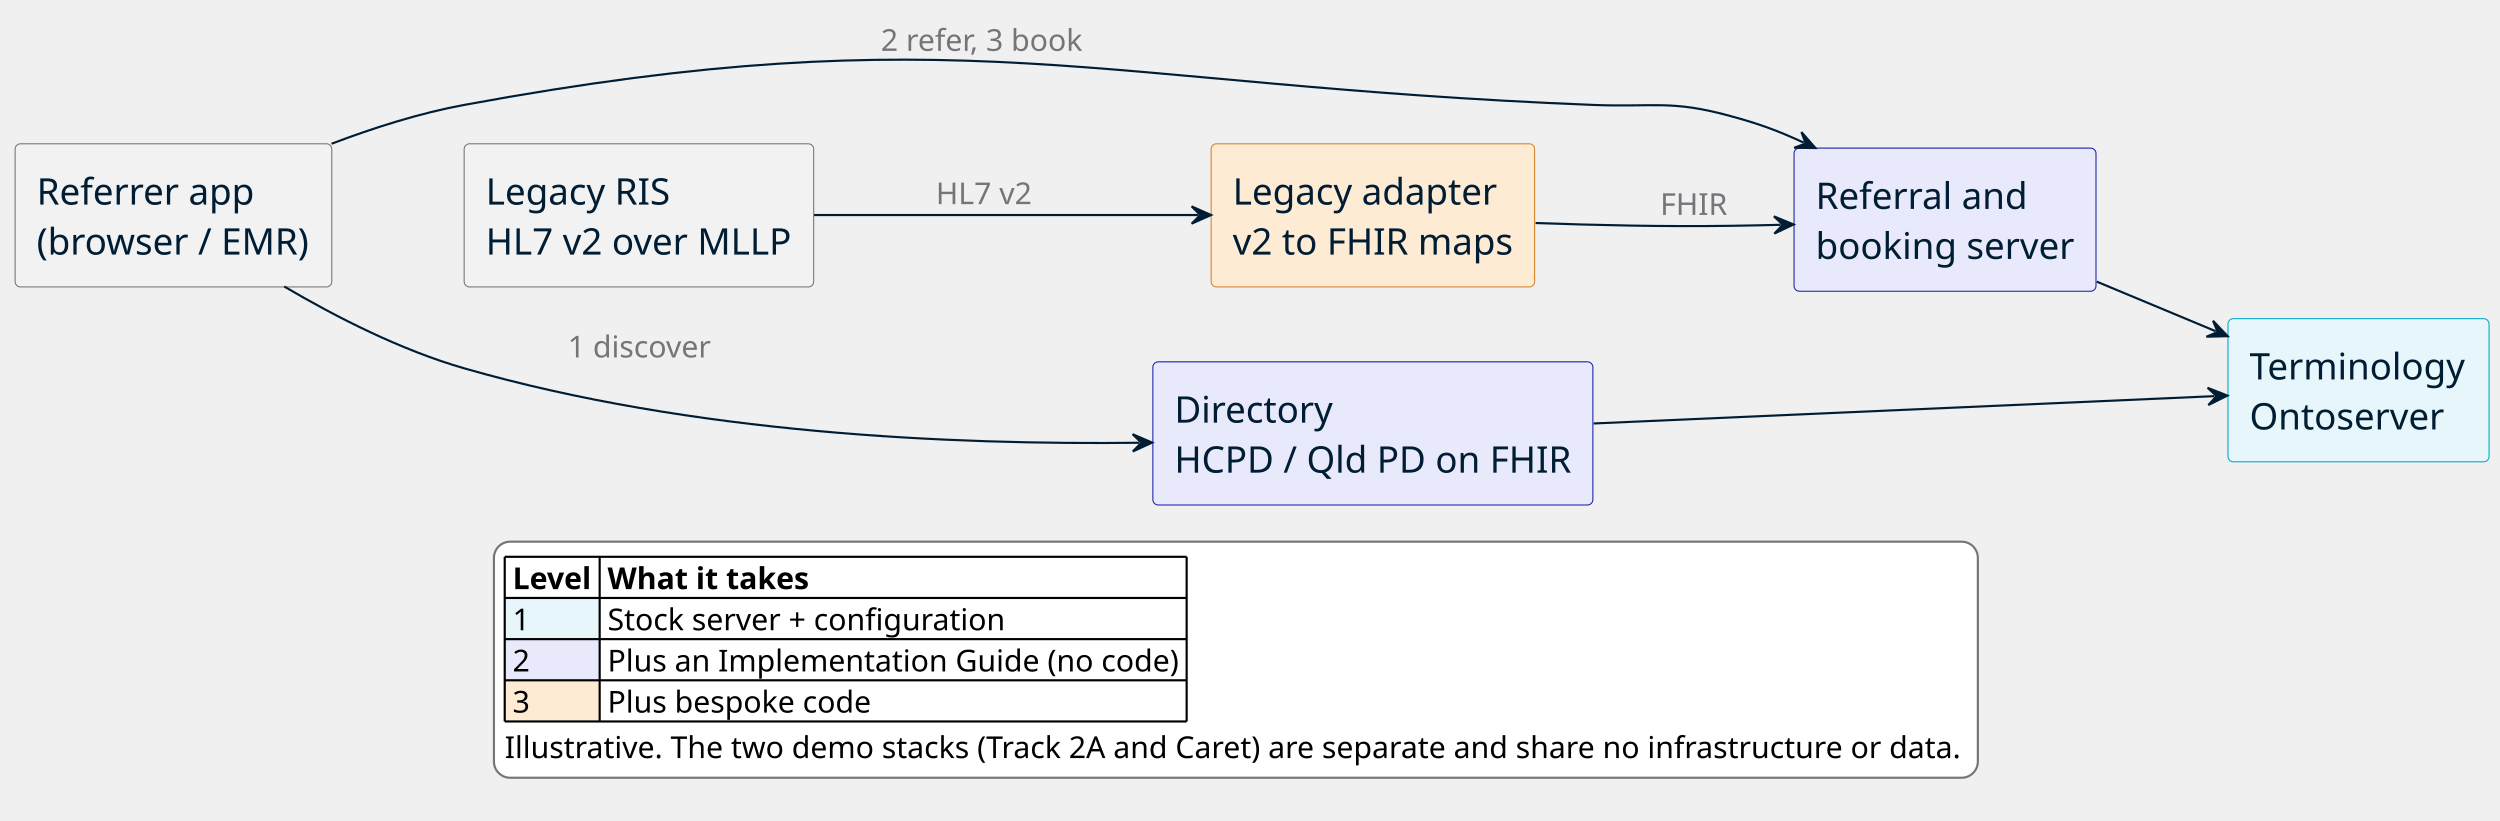
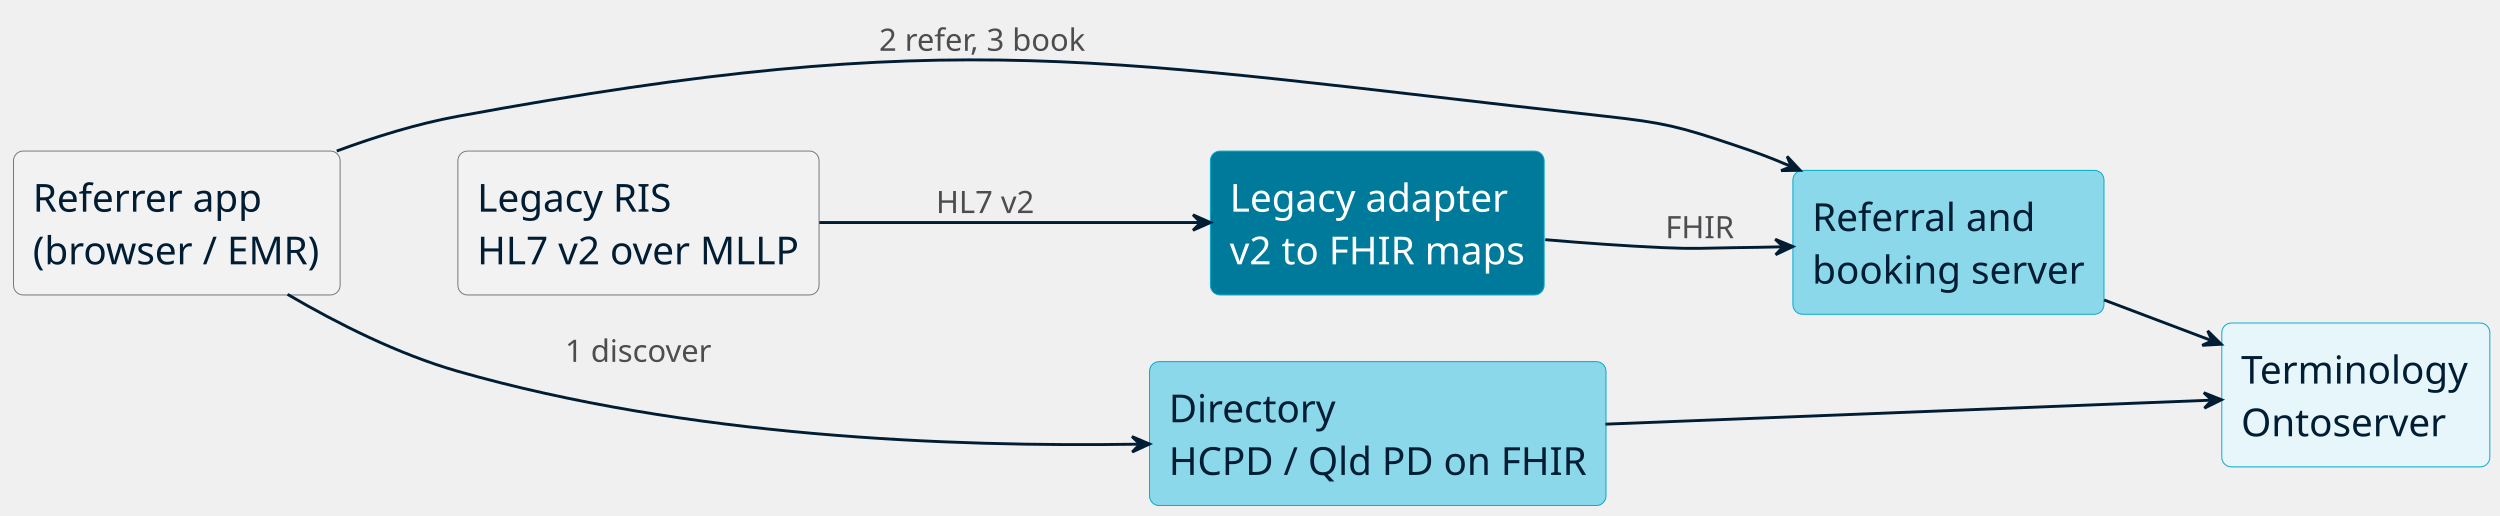
- <svg xmlns="http://www.w3.org/2000/svg" contentStyleType="text/css" data-diagram-type="DESCRIPTION" height="380px" preserveAspectRatio="none" style="width:1158px;height:380px;" version="1.1" viewBox="0 0 1158 380" width="1158px" zoomAndPan="magnify">
+ <svg xmlns="http://www.w3.org/2000/svg" contentStyleType="text/css" data-diagram-type="DESCRIPTION" height="267px" preserveAspectRatio="none" style="width:1294px;height:267px;" version="1.1" viewBox="0 0 1294 267" width="1294px" zoomAndPan="magnify">
  <defs />
  <g>
-     <g class="entity" data-qualified-name="REF" data-source-line="21" id="ent0002">
-       <rect fill="#F2F2F2" height="66.308" rx="2.5" ry="2.5" style="stroke:#757579;stroke-width:0.5;" width="146.684" x="7" y="66.602" />
-       <text fill="#001D34" font-family="Calibri" font-size="17" lengthAdjust="spacing" textLength="101.116" x="17" y="94.775">Referrer app</text>
-       <text fill="#001D34" font-family="Calibri" font-size="17" lengthAdjust="spacing" textLength="126.684" x="17" y="117.929">(browser / EMR)</text>
+     <g class="entity" data-qualified-name="REF" data-source-line="7" id="ent0002">
+       <rect fill="#F2F2F2" height="74.48" rx="5" ry="5" style="stroke:#757579;stroke-width:0.5;" width="169.04" x="7" y="78.188" />
+       <text fill="#001D34" font-family="Calibri" font-size="20" lengthAdjust="spacing" textLength="118.96" x="17" y="109.568">Referrer app</text>
+       <text fill="#001D34" font-family="Calibri" font-size="20" lengthAdjust="spacing" textLength="149.04" x="17" y="136.808">(browser / EMR)</text>
    </g>
-     <g class="entity" data-qualified-name="RIS" data-source-line="22" id="ent0003">
-       <rect fill="#F2F2F2" height="66.308" rx="2.5" ry="2.5" style="stroke:#757579;stroke-width:0.5;" width="161.899" x="215" y="66.602" />
-       <text fill="#001D34" font-family="Calibri" font-size="17" lengthAdjust="spacing" textLength="85.408" x="225" y="94.775">Legacy RIS</text>
-       <text fill="#001D34" font-family="Calibri" font-size="17" lengthAdjust="spacing" textLength="141.899" x="225" y="117.929">HL7 v2 over MLLP</text>
+     <g class="entity" data-qualified-name="RIS" data-source-line="8" id="ent0003">
+       <rect fill="#F2F2F2" height="74.48" rx="5" ry="5" style="stroke:#757579;stroke-width:0.5;" width="186.94" x="237" y="78.188" />
+       <text fill="#001D34" font-family="Calibri" font-size="20" lengthAdjust="spacing" textLength="100.48" x="247" y="109.568">Legacy RIS</text>
+       <text fill="#001D34" font-family="Calibri" font-size="20" lengthAdjust="spacing" textLength="166.94" x="247" y="136.808">HL7 v2 over MLLP</text>
    </g>
-     <g class="entity" data-qualified-name="DIR" data-source-line="23" id="ent0004">
-       <rect fill="#E8E9FA" height="66.308" rx="2.5" ry="2.5" style="stroke:#1E22AA;stroke-width:0.5;" width="203.821" x="534" y="167.602" />
-       <text fill="#001D34" font-family="Calibri" font-size="17" lengthAdjust="spacing" textLength="73.678" x="544" y="195.775">Directory</text>
-       <text fill="#001D34" font-family="Calibri" font-size="17" lengthAdjust="spacing" textLength="183.821" x="544" y="218.929">HCPD / Qld PD on FHIR</text>
+     <g class="entity" data-qualified-name="DIR" data-source-line="9" id="ent0004">
+       <rect fill="#8AD8EA" height="74.48" rx="5" ry="5" style="stroke:#00A9CE;stroke-width:0.5;" width="236.26" x="595" y="187.188" />
+       <text fill="#001D34" font-family="Calibri" font-size="20" lengthAdjust="spacing" textLength="86.68" x="605" y="218.568">Directory</text>
+       <text fill="#001D34" font-family="Calibri" font-size="20" lengthAdjust="spacing" textLength="216.26" x="605" y="245.808">HCPD / Qld PD on FHIR</text>
    </g>
-     <g class="entity" data-qualified-name="SRV" data-source-line="24" id="ent0005">
-       <rect fill="#E8E9FA" height="66.308" rx="2.5" ry="2.5" style="stroke:#1E22AA;stroke-width:0.5;" width="139.867" x="831" y="68.602" />
-       <text fill="#001D34" font-family="Calibri" font-size="17" lengthAdjust="spacing" textLength="98.481" x="841" y="96.775">Referral and</text>
-       <text fill="#001D34" font-family="Calibri" font-size="17" lengthAdjust="spacing" textLength="119.867" x="841" y="119.929">booking server</text>
+     <g class="entity" data-qualified-name="SRV" data-source-line="10" id="ent0005">
+       <rect fill="#8AD8EA" height="74.48" rx="5" ry="5" style="stroke:#00A9CE;stroke-width:0.5;" width="161.02" x="928" y="88.188" />
+       <text fill="#001D34" font-family="Calibri" font-size="20" lengthAdjust="spacing" textLength="115.86" x="938" y="119.568">Referral and</text>
+       <text fill="#001D34" font-family="Calibri" font-size="20" lengthAdjust="spacing" textLength="141.02" x="938" y="146.808">booking server</text>
    </g>
-     <g class="entity" data-qualified-name="ADP" data-source-line="25" id="ent0006">
-       <rect fill="#FDEBD3" height="66.308" rx="2.5" ry="2.5" style="stroke:#D9822B;stroke-width:0.5;" width="149.829" x="561" y="66.602" />
-       <text fill="#001D34" font-family="Calibri" font-size="17" lengthAdjust="spacing" textLength="122.468" x="571" y="94.775">Legacy adapter</text>
-       <text fill="#001D34" font-family="Calibri" font-size="17" lengthAdjust="spacing" textLength="129.829" x="571" y="117.929">v2 to FHIR maps</text>
+     <g class="entity" data-qualified-name="ADP" data-source-line="11" id="ent0006">
+       <rect fill="#007A9A" height="74.48" rx="5" ry="5" style="stroke:#00A9CE;stroke-width:0.5;" width="172.74" x="626.5" y="78.188" />
+       <text fill="#FFFFFF" font-family="Calibri" font-size="20" lengthAdjust="spacing" textLength="144.08" x="636.5" y="109.568">Legacy adapter</text>
+       <text fill="#FFFFFF" font-family="Calibri" font-size="20" lengthAdjust="spacing" textLength="152.74" x="636.5" y="136.808">v2 to FHIR maps</text>
    </g>
-     <g class="entity" data-qualified-name="TX" data-source-line="26" id="ent0007">
-       <rect fill="#E6F6FA" height="66.308" rx="2.5" ry="2.5" style="stroke:#00A9CE;stroke-width:0.5;" width="120.929" x="1032" y="147.602" />
-       <text fill="#001D34" font-family="Calibri" font-size="17" lengthAdjust="spacing" textLength="100.929" x="1042" y="175.775">Terminology</text>
-       <text fill="#001D34" font-family="Calibri" font-size="17" lengthAdjust="spacing" textLength="90.202" x="1042" y="198.929">Ontoserver</text>
+     <g class="entity" data-qualified-name="TX" data-source-line="12" id="ent0007">
+       <rect fill="#E6F6FA" height="74.48" rx="5" ry="5" style="stroke:#00A9CE;stroke-width:0.5;" width="138.74" x="1150" y="167.188" />
+       <text fill="#001D34" font-family="Calibri" font-size="20" lengthAdjust="spacing" textLength="118.74" x="1160" y="198.568">Terminology</text>
+       <text fill="#001D34" font-family="Calibri" font-size="20" lengthAdjust="spacing" textLength="106.12" x="1160" y="225.808">Ontoserver</text>
    </g>
-     <g class="link" data-entity-1="ent0002" data-entity-2="ent0004" data-link-type="dependency" data-source-line="28" id="lnk8">
-       <path d="M131.67,132.712 C155.84,146.952 185.86,162.222 215,170.602 C320.73,201.012 441.31,206.103 527.67,205.083" fill="none" id="REF-to-DIR" style="stroke:#001D34;stroke-width:1;" />
-       <polygon fill="#001D34" points="533.67,205.012,524.623,201.119,528.67,205.071,524.718,209.118,533.67,205.012" style="stroke:#001D34;stroke-width:1;" />
-       <text fill="#757579" font-family="Calibri" font-size="14" lengthAdjust="spacing" textLength="66.556" x="263" y="165.568">1 discover</text>
+     <g class="link" data-entity-1="ent0002" data-entity-2="ent0004" data-link-type="dependency" data-source-line="14" id="lnk8">
+       <path d="M148.83,152.358 C174.62,167.468 206.25,183.398 237,192.188 C355.61,226.088 491.371,231.431 588.971,229.911" fill="none" id="REF-to-DIR" style="stroke:#001D34;stroke-width:1.5;" />
+       <polygon fill="#001D34" points="594.97,229.818,585.909,225.959,589.971,229.896,586.033,233.958,594.97,229.818" style="stroke:#001D34;stroke-width:1.5;" />
+       <text fill="#4D4D50" font-family="Calibri" font-size="16" lengthAdjust="spacing" textLength="76.064" x="292.5" y="187.292">1 discover</text>
    </g>
-     <g class="link" data-entity-1="ent0002" data-entity-2="ent0005" data-link-type="dependency" data-source-line="29" id="lnk9">
-       <path d="M153.56,66.592 C173.09,59.172 194.5,52.382 215,48.602 C443.59,6.422 505.74,39.402 738,48.602 C766.07,49.712 773.89,46.232 801,53.602 C814.36,57.232 822.651,60.15 835.471,66.06" fill="none" id="REF-to-SRV" style="stroke:#001D34;stroke-width:1;" />
-       <polygon fill="#001D34" points="840.92,68.572,834.421,61.172,836.379,66.479,831.072,68.437,840.92,68.572" style="stroke:#001D34;stroke-width:1;" />
-       <text fill="#757579" font-family="Calibri" font-size="14" lengthAdjust="spacing" textLength="95.886" x="408" y="23.568">2 refer, 3 book</text>
+     <g class="link" data-entity-1="ent0002" data-entity-2="ent0005" data-link-type="dependency" data-source-line="15" id="lnk9">
+       <path d="M174.3,78.168 C194.4,70.728 216.14,64.018 237,60.188 C496.65,12.448 568.6,31.178 831,60.188 C861.33,63.538 869.08,65.468 898,75.188 C909.09,78.918 915.047,81.064 926.217,85.804" fill="none" id="REF-to-SRV" style="stroke:#001D34;stroke-width:1.5;" />
+       <polygon fill="#001D34" points="931.74,88.148,925.018,80.95,927.137,86.195,921.893,88.314,931.74,88.148" style="stroke:#001D34;stroke-width:1.5;" />
+       <text fill="#4D4D50" font-family="Calibri" font-size="16" lengthAdjust="spacing" textLength="109.584" x="455" y="26.292">2 refer, 3 book</text>
    </g>
-     <g class="link" data-entity-1="ent0003" data-entity-2="ent0006" data-link-type="dependency" data-source-line="30" id="lnk10">
-       <path d="M377.1,99.602 C432.84,99.602 500.6,99.602 554.96,99.602" fill="none" id="RIS-to-ADP" style="stroke:#001D34;stroke-width:1;" />
-       <polygon fill="#001D34" points="560.96,99.602,551.96,95.602,555.96,99.602,551.96,103.602,560.96,99.602" style="stroke:#001D34;stroke-width:1;" />
-       <text fill="#757579" font-family="Calibri" font-size="14" lengthAdjust="spacing" textLength="44.478" x="433.5" y="94.568">HL7 v2</text>
+     <g class="link" data-entity-1="ent0003" data-entity-2="ent0006" data-link-type="dependency" data-source-line="16" id="lnk10">
+       <path d="M424.09,115.188 C485.8,115.188 560.31,115.188 620.49,115.188" fill="none" id="RIS-to-ADP" style="stroke:#001D34;stroke-width:1.5;" />
+       <polygon fill="#001D34" points="626.49,115.188,617.49,111.188,621.49,115.188,617.49,119.188,626.49,115.188" style="stroke:#001D34;stroke-width:1.5;" />
+       <text fill="#4D4D50" font-family="Calibri" font-size="16" lengthAdjust="spacing" textLength="50.832" x="484.5" y="110.292">HL7 v2</text>
    </g>
-     <g class="link" data-entity-1="ent0006" data-entity-2="ent0005" data-link-type="dependency" data-source-line="31" id="lnk11">
-       <path d="M711.28,103.302 C739.39,104.322 771.66,105.042 801,104.602 C810.63,104.452 814.782,104.388 824.772,104.128" fill="none" id="ADP-to-SRV" style="stroke:#001D34;stroke-width:1;" />
-       <polygon fill="#001D34" points="830.77,103.972,821.669,100.207,825.772,104.102,821.877,108.205,830.77,103.972" style="stroke:#001D34;stroke-width:1;" />
-       <text fill="#757579" font-family="Calibri" font-size="14" lengthAdjust="spacing" textLength="31.094" x="769" y="99.568">FHIR</text>
+     <g class="link" data-entity-1="ent0006" data-entity-2="ent0005" data-link-type="dependency" data-source-line="17" id="lnk11">
+       <path d="M799.81,124.058 C819.87,125.778 841.16,127.308 861,128.188 C877.43,128.918 881.56,128.418 898,128.188 C907.7,128.058 911.882,128.001 921.962,127.761" fill="none" id="ADP-to-SRV" style="stroke:#001D34;stroke-width:1.5;" />
+       <polygon fill="#001D34" points="927.96,127.618,918.867,123.833,922.961,127.737,919.058,131.831,927.96,127.618" style="stroke:#001D34;stroke-width:1.5;" />
+       <text fill="#4D4D50" font-family="Calibri" font-size="16" lengthAdjust="spacing" textLength="35.536" x="862" y="123.292">FHIR</text>
    </g>
-     <g class="link" data-entity-1="ent0004" data-entity-2="ent0007" data-link-type="dependency" data-source-line="32" id="lnk12">
-       <path d="M738.15,196.152 C828.26,192.182 951.086,186.775 1025.726,183.495" fill="none" id="DIR-to-TX" style="stroke:#001D34;stroke-width:1;" />
-       <polygon fill="#001D34" points="1031.72,183.232,1022.553,179.631,1026.725,183.452,1022.904,187.623,1031.72,183.232" style="stroke:#001D34;stroke-width:1;" />
+     <g class="link" data-entity-1="ent0004" data-entity-2="ent0007" data-link-type="dependency" data-source-line="18" id="lnk12">
+       <path d="M831.01,219.548 C929.83,215.628 1061.975,210.396 1143.845,207.146" fill="none" id="DIR-to-TX" style="stroke:#001D34;stroke-width:1.5;" />
+       <polygon fill="#001D34" points="1149.84,206.908,1140.688,203.268,1144.844,207.106,1141.006,211.262,1149.84,206.908" style="stroke:#001D34;stroke-width:1.5;" />
    </g>
-     <g class="link" data-entity-1="ent0005" data-entity-2="ent0007" data-link-type="dependency" data-source-line="33" id="lnk13">
-       <path d="M971.22,130.462 C991.1,138.742 1007.053,145.392 1026.303,153.422" fill="none" id="SRV-to-TX" style="stroke:#001D34;stroke-width:1;" />
-       <polygon fill="#001D34" points="1031.84,155.732,1025.074,148.575,1027.225,153.807,1021.994,155.959,1031.84,155.732" style="stroke:#001D34;stroke-width:1;" />
-     </g>
-     <g class="legend" data-source-line="39">
-       <rect fill="#FFFFFF" height="109.34" rx="7.5" ry="7.5" style="stroke:#757579;stroke-width:1;" width="687.346" x="228.792" y="250.91" />
-       <text fill="#000000" font-family="Calibri" font-size="14" font-weight="bold" lengthAdjust="spacing" textLength="36.694" x="237.431" y="272.876">Level</text>
-       <text fill="#000000" font-family="Calibri" font-size="14" font-weight="bold" lengthAdjust="spacing" textLength="93.338" x="281.405" y="272.876">What it takes</text>
-       <rect fill="#E6F6FA" height="19.068" style="stroke:none;stroke-width:1;" width="43.974" x="233.792" y="276.978" />
-       <text fill="#000000" font-family="Calibri" font-size="14" lengthAdjust="spacing" textLength="8.008" x="237.431" y="291.944">1</text>
-       <text fill="#000000" font-family="Calibri" font-size="14" lengthAdjust="spacing" textLength="184.463" x="281.405" y="291.944">Stock server + configuration</text>
-       <rect fill="#E8E9FA" height="19.068" style="stroke:none;stroke-width:1;" width="43.974" x="233.792" y="296.046" />
-       <text fill="#000000" font-family="Calibri" font-size="14" lengthAdjust="spacing" textLength="8.008" x="237.431" y="311.012">2</text>
-       <text fill="#000000" font-family="Calibri" font-size="14" lengthAdjust="spacing" textLength="264.613" x="281.405" y="311.012">Plus an Implementation Guide (no code)</text>
-       <rect fill="#FDEBD3" height="19.068" style="stroke:none;stroke-width:1;" width="43.974" x="233.792" y="315.114" />
-       <text fill="#000000" font-family="Calibri" font-size="14" lengthAdjust="spacing" textLength="8.008" x="237.431" y="330.08">3</text>
-       <text fill="#000000" font-family="Calibri" font-size="14" lengthAdjust="spacing" textLength="122.079" x="281.405" y="330.08">Plus bespoke code</text>
-       <line style="stroke:#000000;stroke-width:1;" x1="233.792" x2="549.658" y1="257.91" y2="257.91" />
-       <line style="stroke:#000000;stroke-width:1;" x1="233.792" x2="549.658" y1="276.978" y2="276.978" />
-       <line style="stroke:#000000;stroke-width:1;" x1="233.792" x2="549.658" y1="296.046" y2="296.046" />
-       <line style="stroke:#000000;stroke-width:1;" x1="233.792" x2="549.658" y1="315.114" y2="315.114" />
-       <line style="stroke:#000000;stroke-width:1;" x1="233.792" x2="549.658" y1="334.182" y2="334.182" />
-       <line style="stroke:#000000;stroke-width:1;" x1="233.792" x2="233.792" y1="257.91" y2="334.182" />
-       <line style="stroke:#000000;stroke-width:1;" x1="277.765" x2="277.765" y1="257.91" y2="334.182" />
-       <line style="stroke:#000000;stroke-width:1;" x1="549.658" x2="549.658" y1="257.91" y2="334.182" />
-       <text fill="#000000" font-family="Calibri" font-size="14" lengthAdjust="spacing" textLength="677.346" x="233.792" y="351.147">Illustrative. The two demo stacks (Track 2A and Caret) are separate and share no infrastructure or data.</text>
+     <g class="link" data-entity-1="ent0005" data-entity-2="ent0007" data-link-type="dependency" data-source-line="19" id="lnk13">
+       <path d="M1089.11,155.278 C1109.07,162.828 1124.697,168.738 1144.077,176.058" fill="none" id="SRV-to-TX" style="stroke:#001D34;stroke-width:1.5;" />
+       <polygon fill="#001D34" points="1149.69,178.178,1142.684,171.256,1145.013,176.411,1139.857,178.74,1149.69,178.178" style="stroke:#001D34;stroke-width:1.5;" />
    </g>
  </g>
</svg>
